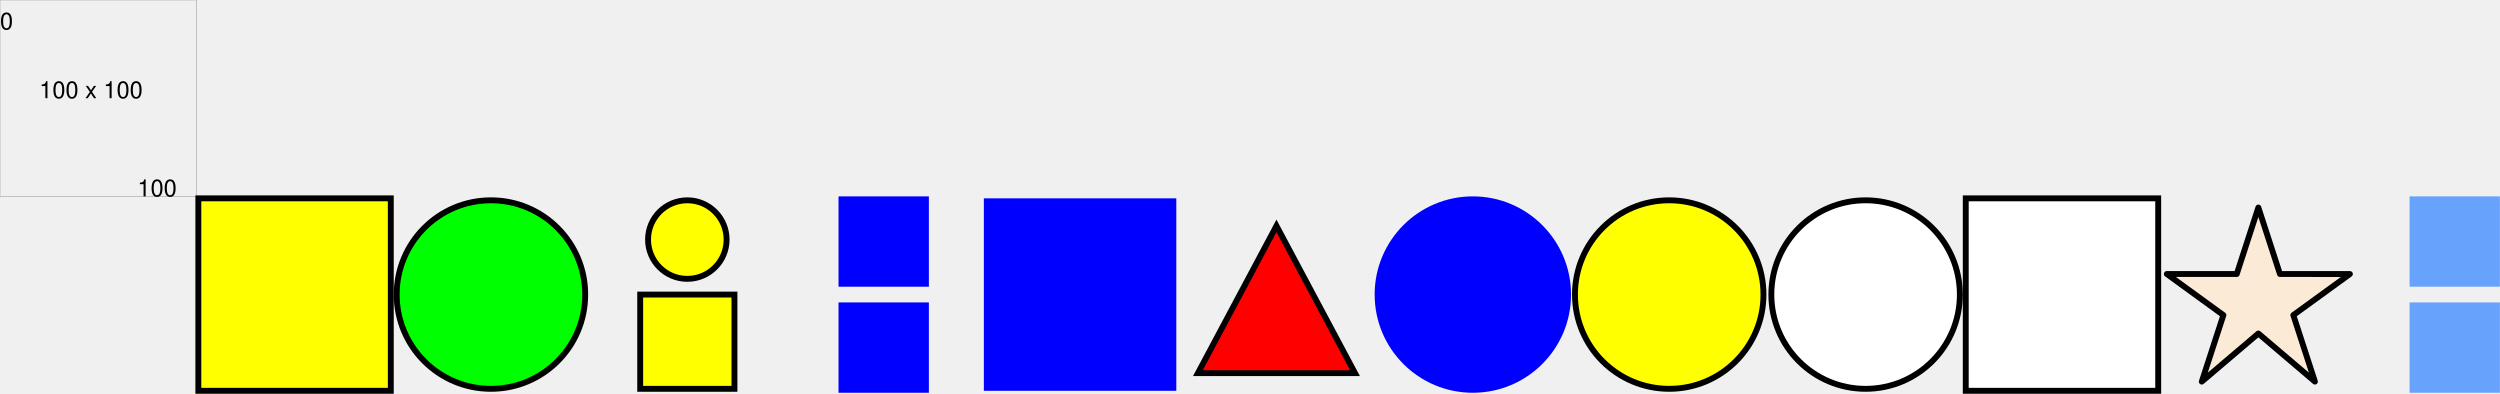
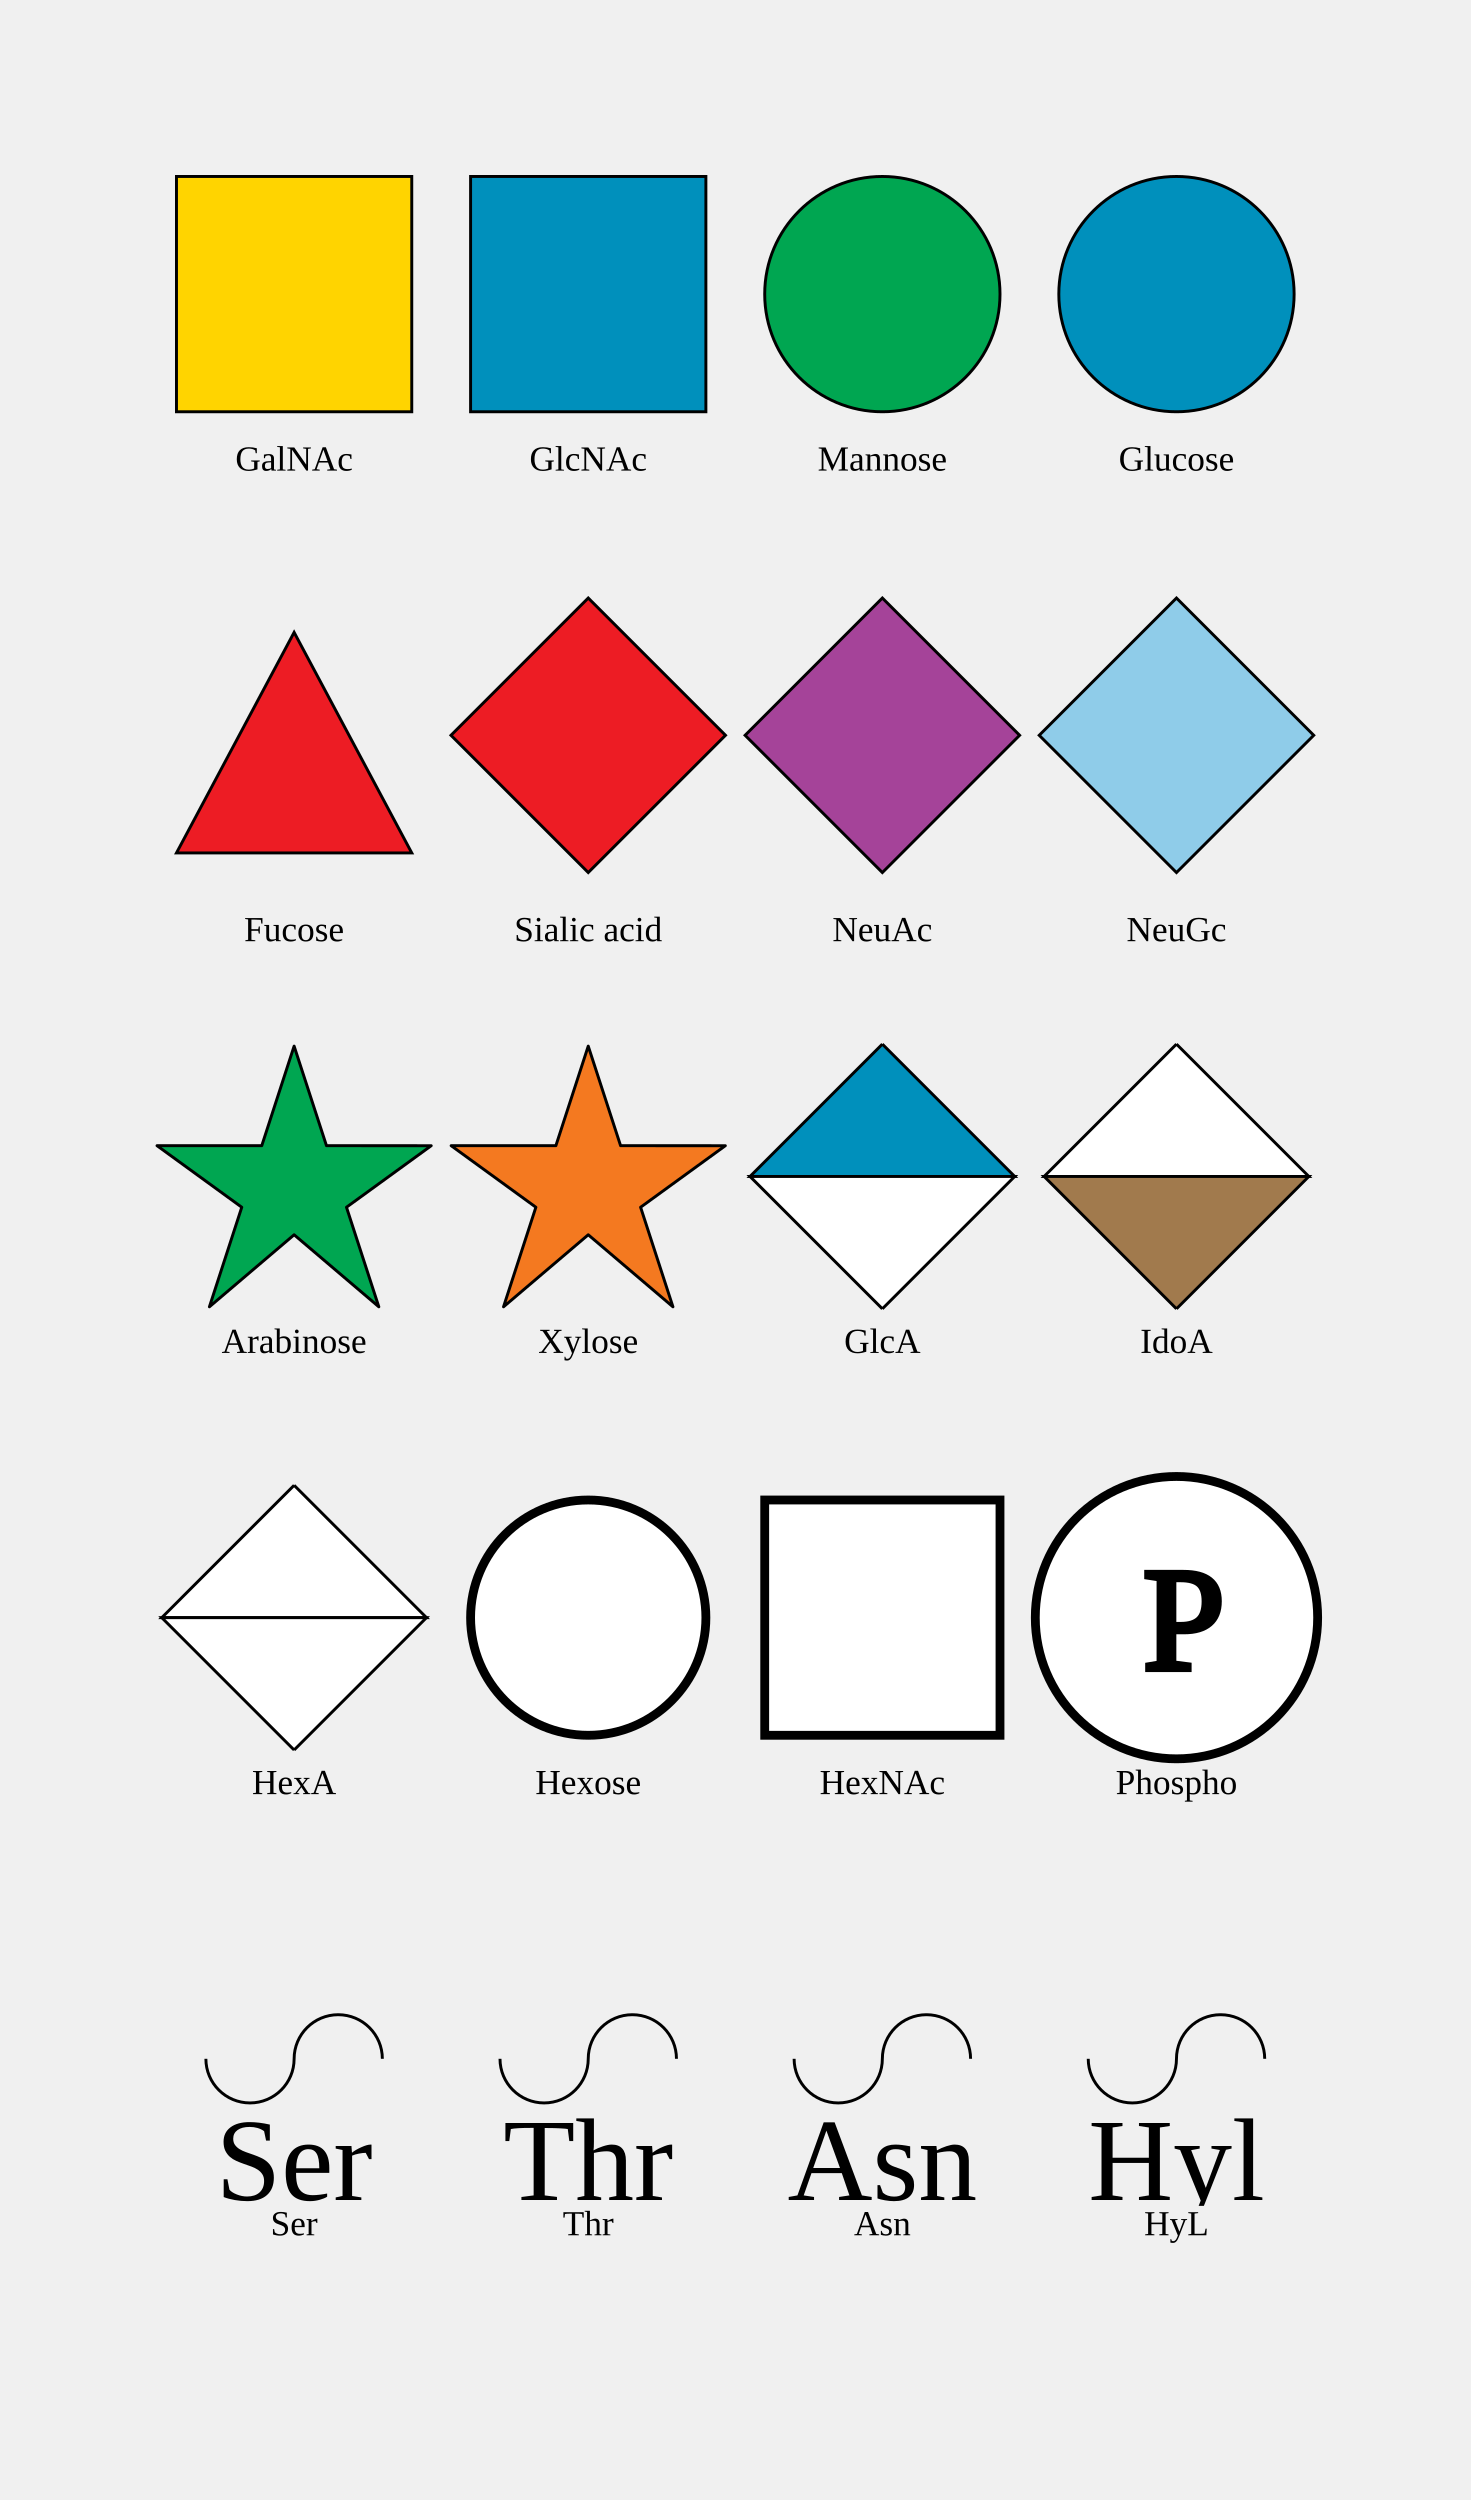
- <svg xmlns="http://www.w3.org/2000/svg" xmlns:xlink="http://www.w3.org/1999/xlink">
+ <svg xmlns="http://www.w3.org/2000/svg" xmlns:xlink="http://www.w3.org/1999/xlink" viewBox="50 50 500 850">
  <defs>
-     <g id="galnac">
-       <rect x="1" y="1" fill="#ff0" width="98" height="98" stroke-width="3" stroke="#000" />
-     </g>
-     <g id="glcnac">
-       <rect x="1" y="1" fill="#00f" width="98" height="98" stroke-width="0" stroke="#000" />
-     </g>
-     <g id="light_galnac">
-       <rect x="0" y="0" fill="#ffffB3" width="100" height="100" stroke-width="10" stroke="#a6a635" />
-     </g>
-     <g id="gal(b1-3)galnac">
-       <circle cx="50" cy="22" fill="#ff0" r="20" stroke-width="3" stroke="#000" />
-       <rect x="26" y="50" fill="#ff0" width="48" height="48" stroke-width="3" stroke="#000" />
-     </g>
-     <g id="glcnac(b1-4)glcnac">
-       <rect x="27" y="0" fill="#00f" width="46" height="46" stroke-width="0" stroke="#000" />
-       <rect x="27" y="54" fill="#00f" width="46" height="46" stroke-width="0" stroke="#000" />
-     </g>
-     <g id="man">
-       <circle cx="50" cy="50" fill="#0f0" r="48" stroke-width="3" stroke="#000" />
-     </g>
-     <g id="glc">
-       <circle cx="50" cy="50" fill="#00f" r="50" stroke-width="0" stroke="#000" />
-     </g>
-     <g id="gal">
-       <circle cx="50" cy="50" fill="#ff0" r="48" stroke-width="3" stroke="#000" />
-     </g>
-     <g id="hex">
+     <symbol id="hexnac_base" viewBox="0 0 100 100">
+       <rect x="10" y="10" width="80" height="80" />
+     </symbol>
+     <symbol id="hexnac" viewBox="0 0 100 100">
+       <rect x="10" y="10" width="80" height="80" fill="#fff" stroke-width="3" stroke="#000" />
+     </symbol>
+     <symbol id="galnac" viewBox="0 0 100 100">
+       <rect x="10" y="10" width="80" height="80" fill="#ffd400" stroke-width="1" stroke="#000" />
+     </symbol>
+     <symbol id="glcnac" viewBox="0 0 100 100">
+       <rect x="10" y="10" width="80" height="80" fill="#0090bc" stroke-width="1" stroke="#000" />
+     </symbol>
+     <symbol id="light_galnac" viewBox="0 0 100 100">
+       <rect x="10" y="10" width="80" height="80" fill="#ffffB3" stroke-width="10" stroke="#a6a635" />
+     </symbol>
+     <symbol id="man" viewBox="0 0 100 100">
+       <circle cx="50" cy="50" fill="#00a651" r="40" stroke-width="1" stroke="#000" />
+     </symbol>
+     <symbol id="man6p" viewBox="0 0 100 100">
+       <circle cx="50" cy="75" fill="#00a651" r="20" stroke-width="1" stroke="#000" />
+       <text x="50" y="25" text-anchor="middle" stroke="#000" stroke-width="2" dy=".35em" dx="0.05em" font-size="25">P</text>
+     </symbol>
+     <symbol id="glc" viewBox="0 0 100 100">
+       <circle cx="50" cy="50" fill="#0090bc" r="40" stroke-width="1" stroke="#000" />
+     </symbol>
+     <symbol id="gal" viewBox="0 0 100 100">
+       <circle cx="50" cy="50" fill="#ffd400" r="40" stroke-width="1" stroke="#000" />
+     </symbol>
+     <symbol id="hex" viewBox="0 0 100 100">
+       <circle cx="50" cy="50" fill="#fff" r="40" stroke-width="3" stroke="#000" />
+     </symbol>
+     <symbol id="neu" viewBox="0 0 100 100">
+       <rect x="17" y="17" transform="rotate(45,50,50)" fill="#ed1c24" stroke="#000" stroke-width="1" width="66" height="66" />
+     </symbol>
+     <symbol id="neuac" viewBox="0 0 100 100">
+       <rect x="17" y="17" transform="rotate(45,50,50)" fill="#a54399" stroke="#000" stroke-width="1" width="66" height="66" />
+     </symbol>
+     <symbol id="neugc" viewBox="0 0 100 100">
+       <rect x="17" y="17" transform="rotate(45,50,50)" fill="#8fcce9" stroke="#000" stroke-width="1" width="66" height="66" />
+     </symbol>
+     <symbol id="fuc" viewBox="0 0 100 100">
+       <path d="M50,15 90,90 10,90 z" fill="#ed1c24" stroke="#000" stroke-width="1" />
+     </symbol>
+     <symbol id="fucnac" viewBox="0 0 100 100">
+       <path d="M50,15 90,90 50,90 z" fill="#ed1c24" stroke="#000" stroke-width="1" />
+       <path d="M50,15 50,90 10,90 z" fill="#fff" stroke="#000" stroke-width="1" />
+     </symbol>
+     <symbol id="rha" viewBox="0 0 100 100">
+       <path d="M50,15 90,90 10,90 z" fill="#00a651" stroke="#000" stroke-width="1" />
+     </symbol>
+     <symbol id="ara" viewBox="0 0 100 100">
+       <polyline fill="#00a651" stroke="#000" stroke-width="1" stroke-linecap="round" stroke-linejoin="round" stroke-miterlimit="10" points="   67.802,60.462 78.803,94.32 50.001,69.823 21.196,94.322 32.199,60.462 3.386,39.531 38.999,39.534 50,5.678 61.002,39.536 96.615,39.539 67.804,60.462 " />
+     </symbol>
+     <symbol id="araf" viewBox="0 0 100 100">
+       <polyline fill="#00a651" stroke="#000" stroke-width="1" stroke-linecap="round" stroke-linejoin="round" stroke-miterlimit="10" points="   67.802,60.462 78.803,94.32 50.001,69.823 21.196,94.322 32.199,60.462 3.386,39.531 38.999,39.534 50,5.678 61.002,39.536 96.615,39.539 67.804,60.462 " />
+       <text x="50" y="50" text-anchor="middle" stroke="#fff" fill="#fff" stroke-width="0" dy=".4em" dx="-0.1em" font-size="50" font-family="sans-serif" font-style="italic">f</text>
+     </symbol>
+     <symbol id="xyl" viewBox="0 0 100 100">
+       <polyline fill="#f47920" stroke="#000" stroke-width="1" stroke-linecap="round" stroke-linejoin="round" stroke-miterlimit="10" points="   67.802,60.462 78.803,94.32 50.001,69.823 21.196,94.322 32.199,60.462 3.386,39.531 38.999,39.534 50,5.678 61.002,39.536 96.615,39.539 67.804,60.462 " />
+     </symbol>
+     <symbol id="rib" viewBox="0 0 100 100">
+       <polyline fill="#f69ea1" stroke="#000" stroke-width="1" stroke-linecap="round" stroke-linejoin="round" stroke-miterlimit="10" points="   67.802,60.462 78.803,94.32 50.001,69.823 21.196,94.322 32.199,60.462 3.386,39.531 38.999,39.534 50,5.678 61.002,39.536 96.615,39.539 67.804,60.462 " />
+     </symbol>
+     <symbol id="rbo" viewBox="0 0 100 100">
+       <polyline fill="#f69ea1" stroke="#000" stroke-width="1" stroke-linecap="round" stroke-linejoin="round" stroke-miterlimit="10" points="   67.802,60.462 78.803,94.32 50.001,69.823 21.196,94.322 32.199,60.462 3.386,39.531 38.999,39.534 50,5.678 61.002,39.536 96.615,39.539 67.804,60.462 " />
+       <text x="50" y="50" text-anchor="middle" stroke="#fff" fill="#fff" stroke-width="0" dy=".4em" dx="-0.1em" font-size="25" font-family="sans-serif" font-style="italic">ol</text>
+     </symbol>
+     <symbol id="hexa" viewBox="0 0 100 100">
+       <polyline fill="#fff" stroke="#000" stroke-width="1" points="50,5 95,50 5,50 50,5" />
+       <polyline fill="#fff" stroke="#000" stroke-width="1" points="50,95 95,50 5,50 50,95" />
+     </symbol>
+     <symbol id="glca" viewBox="0 0 100 100">
+       <polyline fill="#0090bc" stroke="#000" stroke-width="1" points="50,5 95,50 5,50 50,5" />
+       <polyline fill="#fff" stroke="#000" stroke-width="1" points="50,95 95,50 5,50 50,95" />
+     </symbol>
+     <symbol id="idoa" viewBox="0 0 100 100">
+       <polyline fill="#fff" stroke="#000" stroke-width="1" points="50,5 95,50 5,50 50,5" />
+       <polyline fill="#a17a4d" stroke="#000" stroke-width="1" points="50,95 95,50 5,50 50,95" />
+     </symbol>
+     <symbol id="man(a1-2)man" viewBox="0 0 100 100">
+       <svg viewBox="0 0 100 100" x="0" y="0" width="100" height="50">
+         <circle cx="50" cy="50" fill="#00a651" r="40" stroke-width="1" stroke="#000" />
+       </svg>
+       <svg viewBox="0 0 100 100" x="0" y="50" width="100" height="50">
+         <circle cx="50" cy="50" fill="#00a651" r="40" stroke-width="1" stroke="#000" />
+       </svg>
+     </symbol>
+     <symbol id="neuac(a2-3)gal(b1-3)galnac" viewBox="0 0 100 100">
+       <svg viewBox="0 0 100 100" x="0" y="0" width="100" height="33">
+         <rect x="17" y="17" transform="rotate(45,50,50)" fill="#a54399" stroke="#000" stroke-width="1" width="66" height="66" />
+       </svg>
+       <svg viewBox="0 0 100 100" x="0" y="33" width="100" height="33">
+         <circle cx="50" cy="50" fill="#ffd400" r="40" stroke-width="1" stroke="#000" />
+       </svg>
+       <svg viewBox="0 0 100 100" x="0" y="66" width="100" height="33">
+         <rect x="10" y="10" width="80" height="80" fill="#ffd400" stroke-width="1" stroke="#000" />
+       </svg>
+     </symbol>
+     <symbol id="gal(b1-3)galnac" viewBox="0 0 100 100">
+       <svg viewBox="0 0 100 100" x="0" y="0" width="100" height="50">
+         <circle cx="50" cy="50" fill="#ffd400" r="40" stroke-width="1" stroke="#000" />
+       </svg>
+       <svg viewBox="0 0 100 100" x="0" y="50" width="100" height="50">
+         <rect x="10" y="10" width="80" height="80" fill="#ffd400" stroke-width="1" stroke="#000" />
+       </svg>
+     </symbol>
+     <symbol id="glcnac(b1-4)glcnac" viewBox="0 0 100 100">
+       <svg viewBox="0 0 100 100" x="0" y="0" width="100" height="50">
+         <rect x="10" y="10" width="80" height="80" fill="#0090bc" stroke-width="1" stroke="#000" />
+       </svg>
+       <svg viewBox="0 0 100 100" x="0" y="50" width="100" height="50">
+         <rect x="10" y="10" width="80" height="80" fill="#0090bc" stroke-width="1" stroke="#000" />
+       </svg>
+     </symbol>
+     <symbol id="man(a1-3)[man(a1-6)]man(b1-4)glcnac(b1-4)glcnac" viewBox="0 0 100 100">
+       <svg viewBox="0 0 100 100" x="50" y="0" width="25" height="25">
+         <circle cx="50" cy="50" fill="#00a651" r="40" stroke-width="1" stroke="#000" />
+       </svg>
+       <svg viewBox="0 0 100 100" x="25" y="0" width="25" height="25">
+         <circle cx="50" cy="50" fill="#00a651" r="40" stroke-width="1" stroke="#000" />
+       </svg>
+       <svg viewBox="0 0 100 100" x="37.5" y="25" width="25" height="25">
+         <circle cx="50" cy="50" fill="#00a651" r="40" stroke-width="1" stroke="#000" />
+       </svg>
+       <svg viewBox="0 0 100 100" x="37.5" y="50" width="25" height="25">
+         <rect x="10" y="10" width="80" height="80" fill="#0090bc" stroke-width="1" stroke="#000" />
+       </svg>
+       <svg viewBox="0 0 100 100" x="37.5" y="75" width="25" height="25">
+         <rect x="10" y="10" width="80" height="80" fill="#0090bc" stroke-width="1" stroke="#000" />
+       </svg>
+     </symbol>
+     <symbol id="glcnac(b1-4)glcnac.potential" viewBox="0 0 100 100">
+       <svg viewBox="0 0 100 100" x="0" y="0" width="100" height="50">
+         <rect x="10" y="10" width="80" height="80" fill="#67a2fc" stroke-width="0" stroke="#000" />
+       </svg>
+       <svg viewBox="0 0 100 100" x="0" y="50" width="100" height="50">
+         <rect x="10" y="10" width="80" height="80" fill="#67a2fc" stroke-width="0" stroke="#000" />
+       </svg>
+     </symbol>
+     <symbol id="phospho" viewBox="0 0 100 100">
      <circle cx="50" cy="50" fill="#fff" r="48" stroke-width="3" stroke="#000" />
-     </g>
-     <g id="hexnac">
-       <rect x="1" y="1" fill="#fff" width="98" height="98" stroke-width="3" stroke="#000" />
-     </g>
-     <g id="fuc">
-       <path d="M50,15 90,90 10,90 z" fill="#f00" stroke="#000" stroke-width="3" />
-     </g>
-     <g id="xyl">
-       <polyline fill="#FBEAD6" stroke="#000" stroke-width="3" stroke-linecap="round" stroke-linejoin="round" stroke-miterlimit="10" points="  67.802,60.462 78.803,94.32 50.001,69.823 21.196,94.322 32.199,60.462 3.386,39.531 38.999,39.534 50,5.678 61.002,39.536 96.615,39.539 67.804,60.462 " />
-     </g>
-     <g id="glcnac(b1-4)glcnac.potential">
-       <rect x="27" y="0" fill="#67a2fc" width="46" height="46" stroke-width="0" stroke="#000" />
-       <rect x="27" y="54" fill="#67a2fc" width="46" height="46" stroke-width="0" stroke="#000" />
-     </g>
+       <text x="50" y="50" text-anchor="middle" stroke="#000" stroke-width="2" dy=".35em" dx="0.05em" font-size="50">P</text>
+     </symbol>
+     <symbol id="p" viewBox="0 0 100 100">
+       <circle cx="50" cy="50" fill="#bbe5fa" r="35" stroke-width="4" stroke="#2f5fac" />
+       <text x="50" y="50" text-anchor="middle" fill="#2f5fac" stroke="none" stroke-width="2" dy=".35em" dx="0.05em" font-size="50">P</text>
+     </symbol>
+     <symbol id="ser" viewBox="0 0 100 100">
+       <path d="M20,50 a1,1 0 0,0 30,0 a1,1 0 0,1 30,0" fill="none" stroke="#000" stroke-width="1" />
+       <text x="50" y="98" text-anchor="middle" fill="#000" stroke="#000" stroke-width="0" font-size="40">Ser</text>
+     </symbol>
+     <symbol id="thr" viewBox="0 0 100 100">
+       <path d="M20,50 a1,1 0 0,0 30,0 a1,1 0 0,1 30,0" fill="none" stroke="#000" stroke-width="1" />
+       <text x="50" y="98" text-anchor="middle" fill="#000" stroke="#000" stroke-width="0" font-size="40">Thr</text>
+     </symbol>
+     <symbol id="asn" viewBox="0 0 100 100">
+       <path d="M20,50 a1,1 0 0,0 30,0 a1,1 0 0,1 30,0" fill="none" stroke="#000" stroke-width="1" />
+       <text x="50" y="98" text-anchor="middle" fill="#000" stroke="#000" stroke-width="0" font-size="40">Asn</text>
+     </symbol>
+     <symbol id="hyl" viewBox="0 0 100 100">
+       <path d="M20,50 a1,1 0 0,0 30,0 a1,1 0 0,1 30,0" fill="none" stroke="#000" stroke-width="1" />
+       <text x="50" y="98" text-anchor="middle" fill="#000" stroke="#000" stroke-width="0" font-size="40">Hyl</text>
+     </symbol>
  </defs>
-   <g>
-     <rect x="0" y="0" width="100" height="100" stroke-width="0.1" stroke="#000" fill="none" />
-     <text x="20" y="50" font-family="helvetica">100 x 100</text>
-     <text x="0" y="15" font-family="helvetica">0</text>
-     <text x="70" y="100" font-family="helvetica">100</text>
-   </g>
  <use xlink:href="#galnac" x="100" y="100" width="100" height="100" />
-   <use xlink:href="#man" x="200" y="100" width="100" height="100" />
-   <use xlink:href="#gal(b1-3)galnac" x="300" y="100" width="100" height="100" />
-   <use xlink:href="#glcnac(b1-4)glcnac" x="400" y="100" width="100" height="100" />
-   <use xlink:href="#glcnac" x="500" y="100" width="100" height="100" />
-   <use xlink:href="#fuc" x="600" y="100" width="100" height="100" />
-   <use xlink:href="#glc" x="700" y="100" width="100" height="100" />
-   <use xlink:href="#gal" x="800" y="100" width="100" height="100" />
-   <use xlink:href="#hex" x="900" y="100" width="100" height="100" />
-   <use xlink:href="#hexnac" x="1000" y="100" width="100" height="100" />
-   <use xlink:href="#xyl" x="1100" y="100" width="100" height="100" />
-   <use xlink:href="#glcnac(b1-4)glcnac.potential" x="1200" y="100" width="100" height="100" />
+   <use xlink:href="#glcnac" x="200" y="100" width="100" height="100" />
+   <use xlink:href="#man" x="300" y="100" width="100" height="100" />
+   <use xlink:href="#glc" x="400" y="100" width="100" height="100" />
+   <text x="150" text-anchor="middle" y="210">GalNAc</text>
+   <text x="250" text-anchor="middle" y="210">GlcNAc</text>
+   <text x="350" text-anchor="middle" y="210">Mannose</text>
+   <text x="450" text-anchor="middle" y="210">Glucose</text>
+   <use xlink:href="#fuc" x="100" y="250" width="100" height="100" />
+   <use xlink:href="#neu" x="200" y="250" width="100" height="100" />
+   <use xlink:href="#neuac" x="300" y="250" width="100" height="100" />
+   <use xlink:href="#neugc" x="400" y="250" width="100" height="100" />
+   <text x="150" text-anchor="middle" y="370">Fucose</text>
+   <text x="250" text-anchor="middle" y="370">Sialic acid</text>
+   <text x="350" text-anchor="middle" y="370">NeuAc</text>
+   <text x="450" text-anchor="middle" y="370">NeuGc</text>
+   <use xlink:href="#ara" x="100" y="400" width="100" height="100" />
+   <use xlink:href="#xyl" x="200" y="400" width="100" height="100" />
+   <use xlink:href="#glca" x="300" y="400" width="100" height="100" />
+   <use xlink:href="#idoa" x="400" y="400" width="100" height="100" />
+   <text x="150" text-anchor="middle" y="510">Arabinose</text>
+   <text x="250" text-anchor="middle" y="510">Xylose</text>
+   <text x="350" text-anchor="middle" y="510">GlcA</text>
+   <text x="450" text-anchor="middle" y="510">IdoA</text>
+   <use xlink:href="#hexa" x="100" y="550" width="100" height="100" />
+   <use xlink:href="#hex" x="200" y="550" width="100" height="100" />
+   <use xlink:href="#hexnac" x="300" y="550" width="100" height="100" />
+   <use xlink:href="#phospho" x="400" y="550" width="100" height="100" />
+   <text x="150" text-anchor="middle" y="660">HexA</text>
+   <text x="250" text-anchor="middle" y="660">Hexose</text>
+   <text x="350" text-anchor="middle" y="660">HexNAc</text>
+   <text x="450" text-anchor="middle" y="660">Phospho</text>
+   <use xlink:href="#ser" x="100" y="700" width="100" height="100" />
+   <use xlink:href="#thr" x="200" y="700" width="100" height="100" />
+   <use xlink:href="#asn" x="300" y="700" width="100" height="100" />
+   <use xlink:href="#hyl" x="400" y="700" width="100" height="100" />
+   <text x="150" text-anchor="middle" y="810">Ser</text>
+   <text x="250" text-anchor="middle" y="810">Thr</text>
+   <text x="350" text-anchor="middle" y="810">Asn</text>
+   <text x="450" text-anchor="middle" y="810">HyL</text>
</svg>
